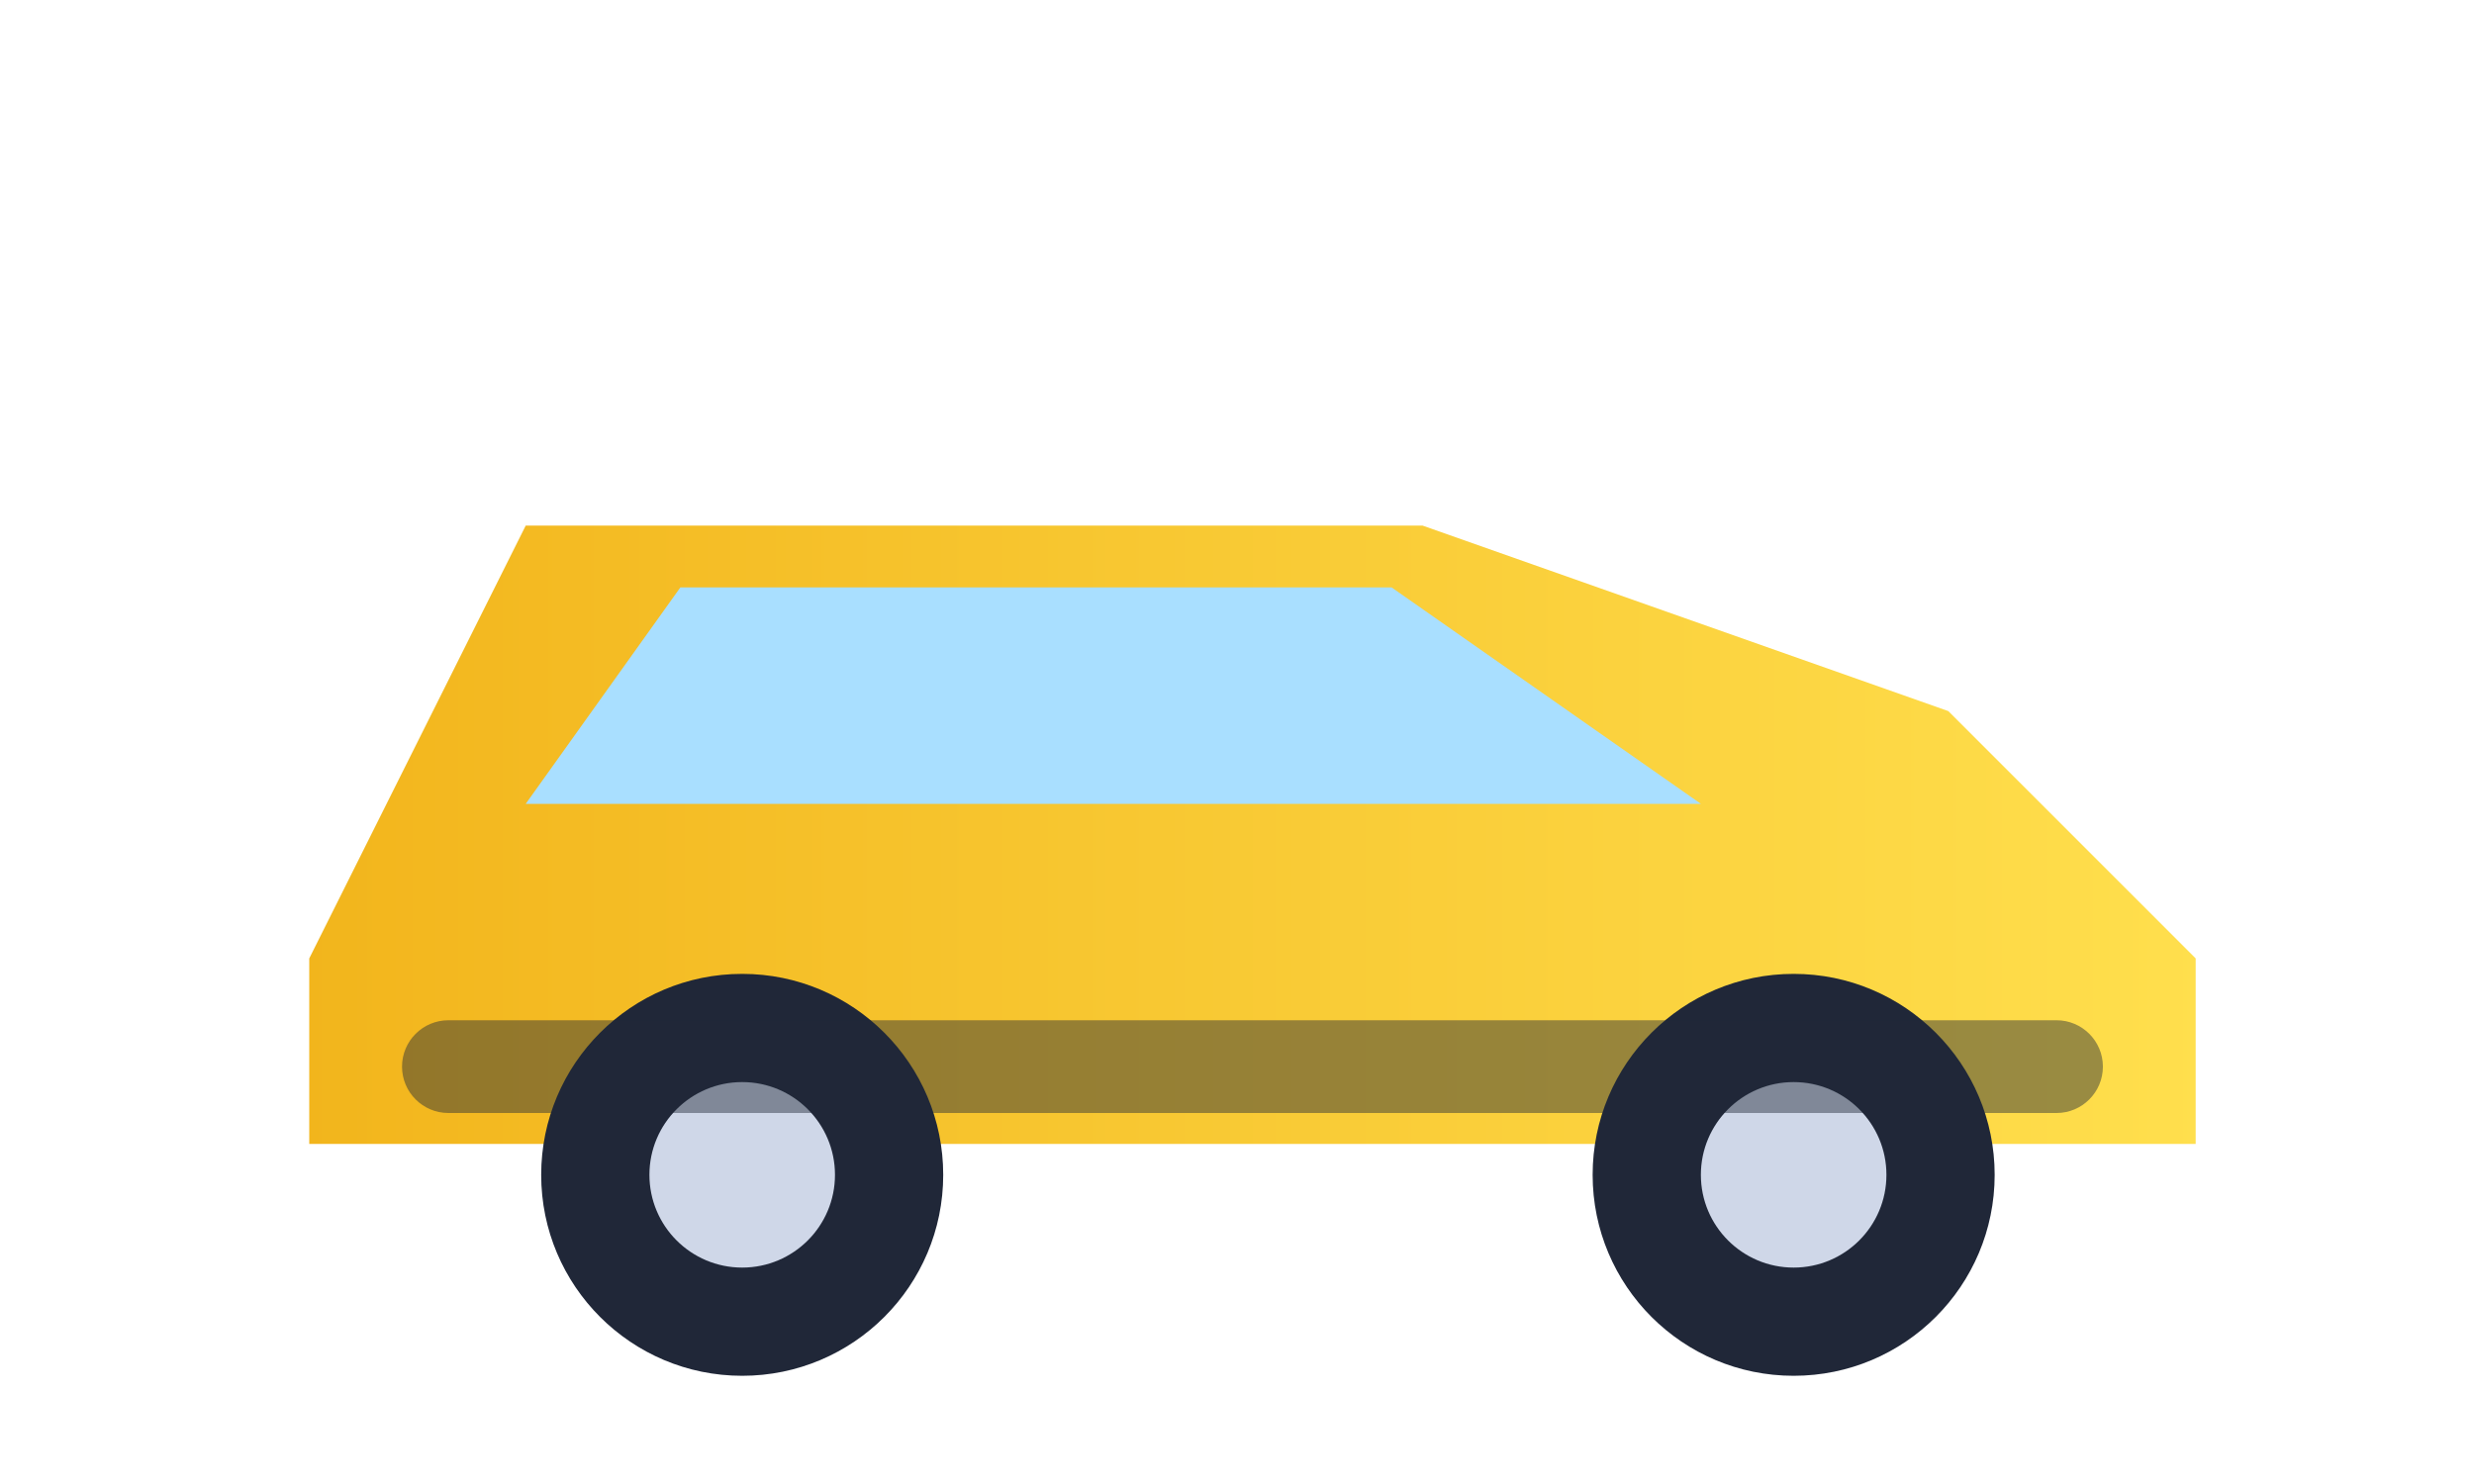
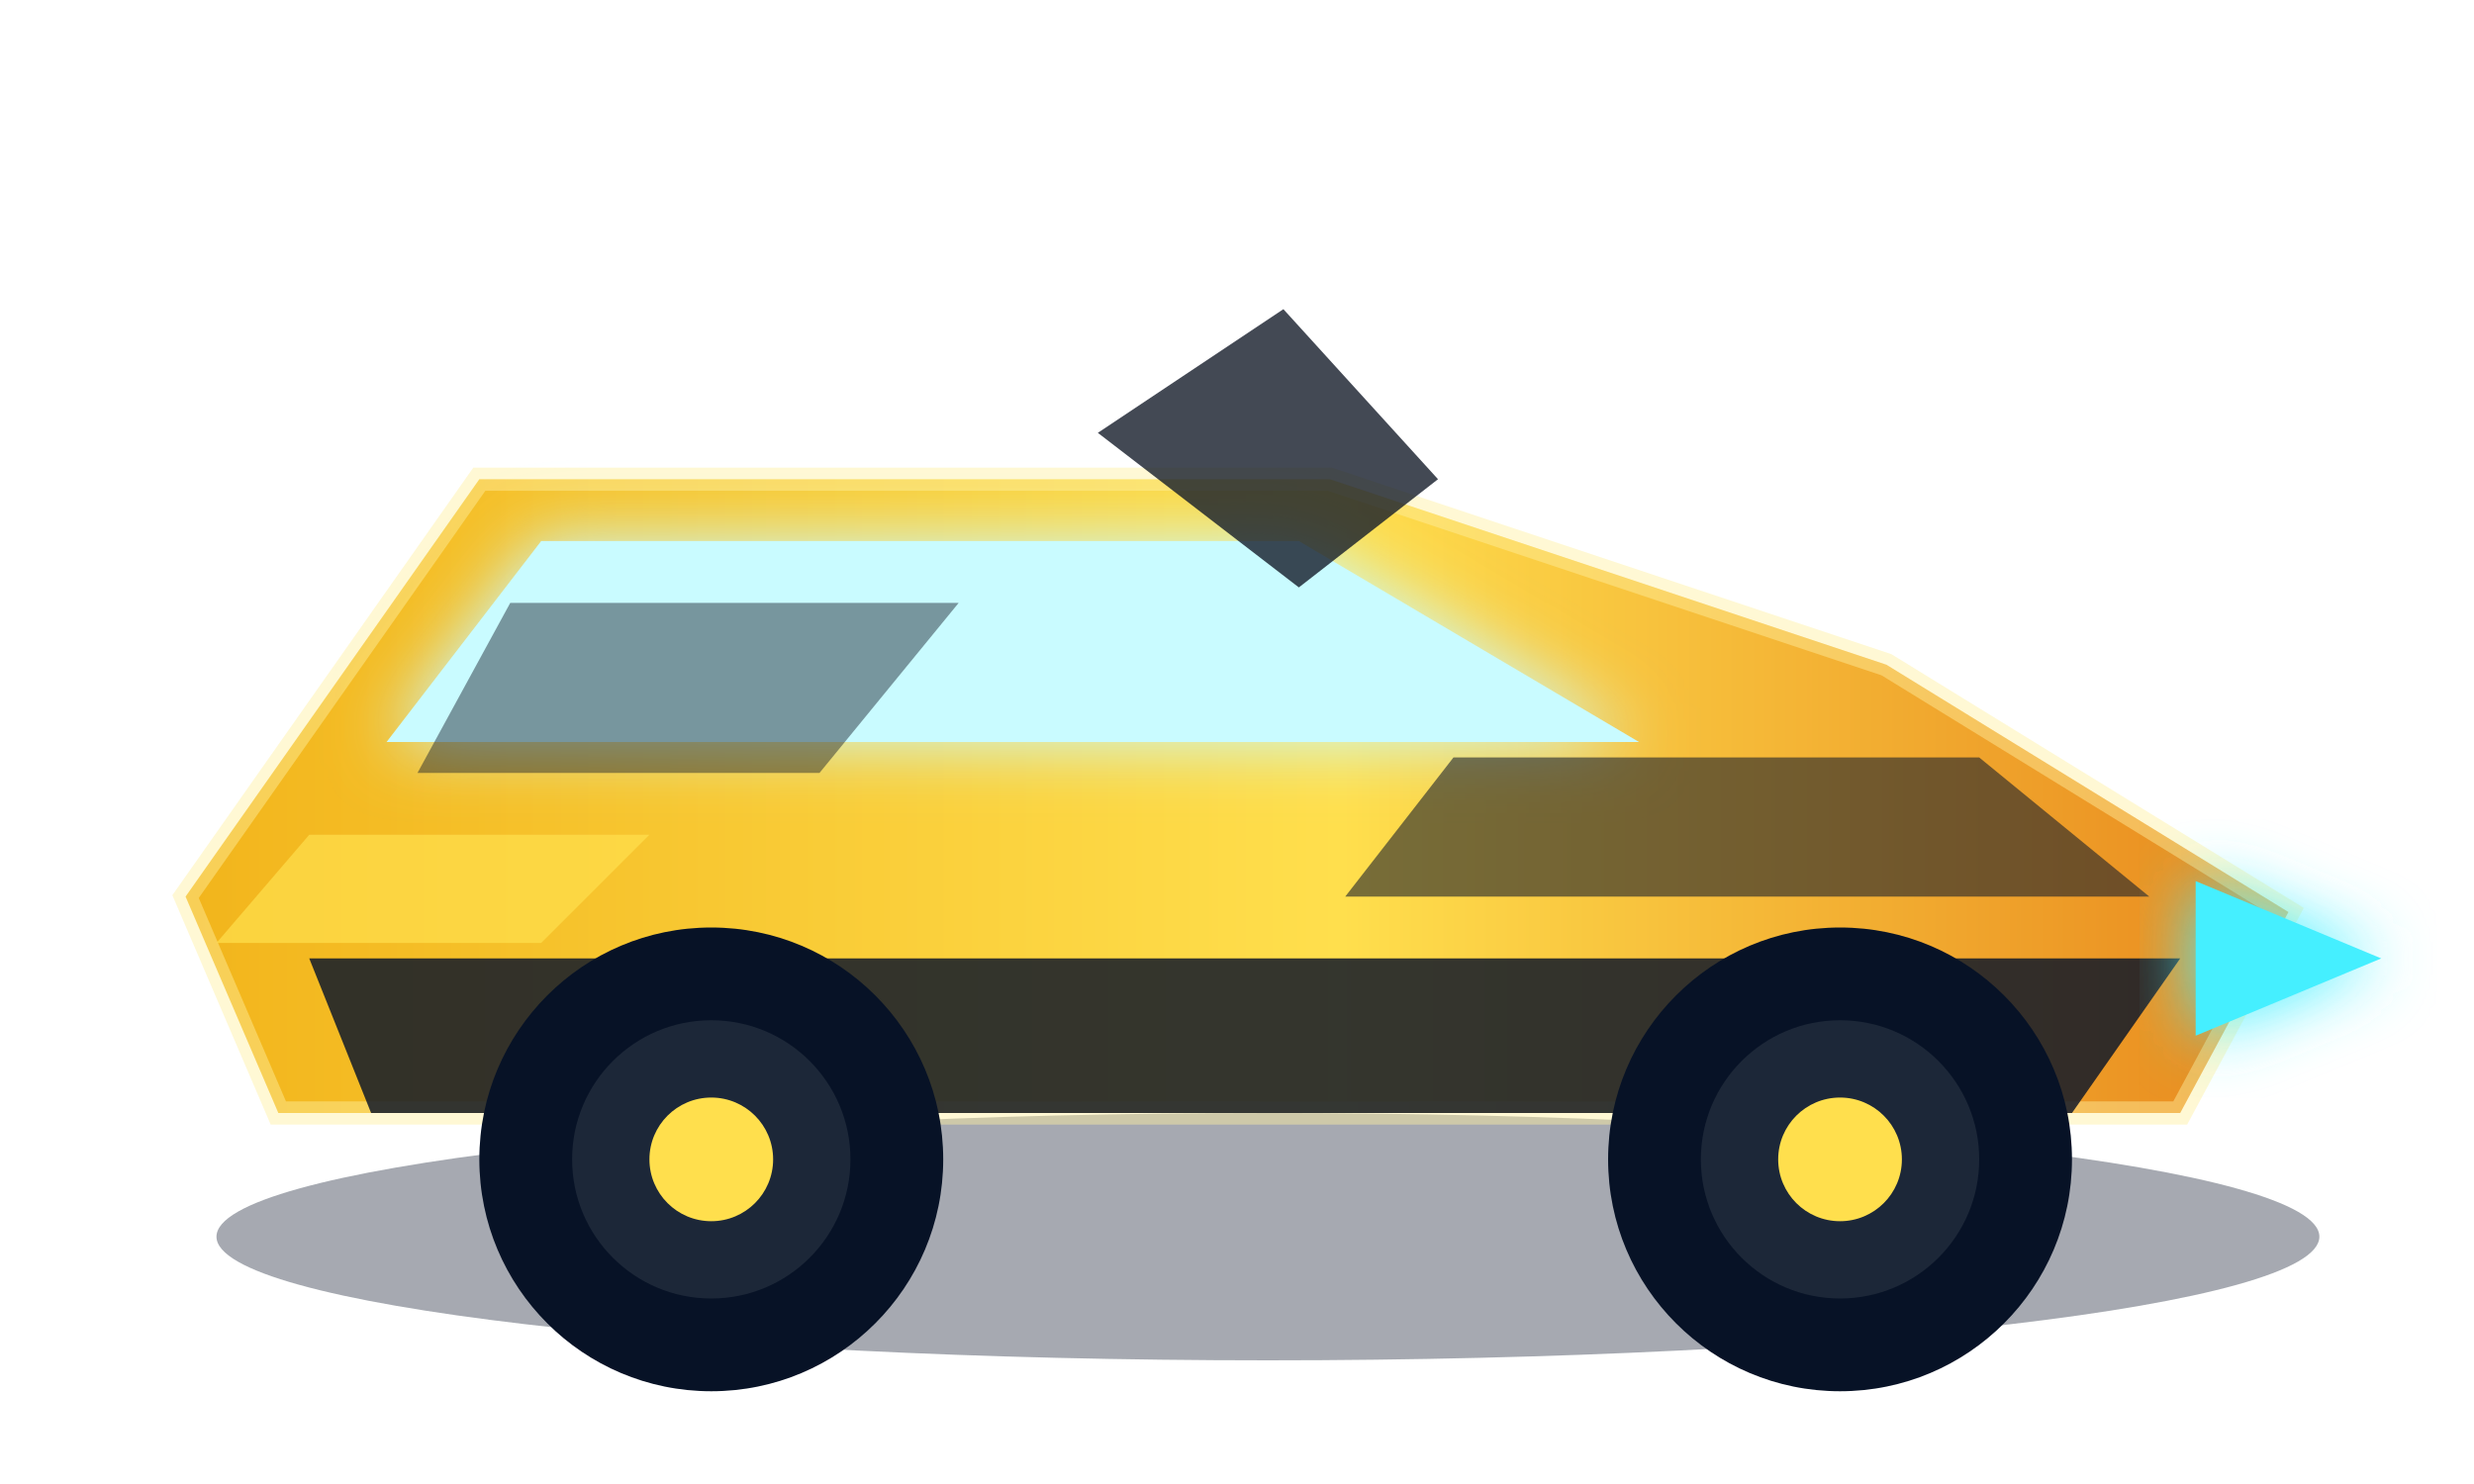
<svg xmlns="http://www.w3.org/2000/svg" viewBox="0 0 160 96">
  <defs>
-     <linearGradient id="g" x1="0" x2="1">
+     <filter id="glow" x="-30%" y="-40%" width="160%" height="180%">
+       <feGaussianBlur stdDeviation="2.2" result="blur" />
+       <feMerge>
+         <feMergeNode in="blur" />
+         <feMergeNode in="SourceGraphic" />
+       </feMerge>
+     </filter>
+     <linearGradient id="body" x1="0" x2="1">
      <stop offset="0" stop-color="#f2b51c" />
-       <stop offset="1" stop-color="#ffdf4d" />
+       <stop offset=".55" stop-color="#ffdf4d" />
+       <stop offset="1" stop-color="#e8871c" />
    </linearGradient>
  </defs>
-   <path d="M20 62 L34 34 H92 L126 46 L142 62 V74 H20 Z" fill="url(#g)" />
-   <path d="M44 38 H90 L110 52 H34 Z" fill="#a9dfff" />
-   <circle cx="48" cy="76" r="13" fill="#202738" />
-   <circle cx="116" cy="76" r="13" fill="#202738" />
-   <circle cx="48" cy="76" r="6" fill="#cfd7e8" />
-   <circle cx="116" cy="76" r="6" fill="#cfd7e8" />
-   <rect x="26" y="66" width="110" height="6" rx="3" fill="#202738" opacity=".45" />
+   <ellipse cx="82" cy="80" rx="68" ry="8" fill="#071226" opacity=".36" />
+   <path d="M12 58 L31 31 H86 L122 43 L148 59 L141 72 H18 Z" fill="url(#body)" stroke="#fff1a0" stroke-opacity=".45" stroke-width="1.5" />
+   <path d="M35 35 H84 L106 48 H25 Z" fill="#c9fbff" filter="url(#glow)" />
+   <path d="M20 62 H141 L134 72 H24 Z" fill="#141b29" opacity=".86" />
+   <path d="M33 39 L62 39 L53 50 H27 Z" fill="#141b29" opacity=".45" />
+   <path d="M94 49 H128 L139 58 H87 Z" fill="#141b29" opacity=".58" />
+   <path d="M142 57 L154 62 L142 67 Z" fill="#44efff" filter="url(#glow)" />
+   <circle cx="46" cy="75" r="15" fill="#071226" />
+   <circle cx="46" cy="75" r="9" fill="#1c2738" />
+   <circle cx="46" cy="75" r="4" fill="#ffdf4d" />
+   <circle cx="119" cy="75" r="15" fill="#071226" />
+   <circle cx="119" cy="75" r="9" fill="#1c2738" />
+   <circle cx="119" cy="75" r="4" fill="#ffdf4d" />
+   <path d="M20 54 H42 L35 61 H14 Z" fill="#ffdf4d" opacity=".7" />
+   <path d="M71 28 L83 20 L93 31 L84 38 Z" fill="#141b29" opacity=".8" />
</svg>
